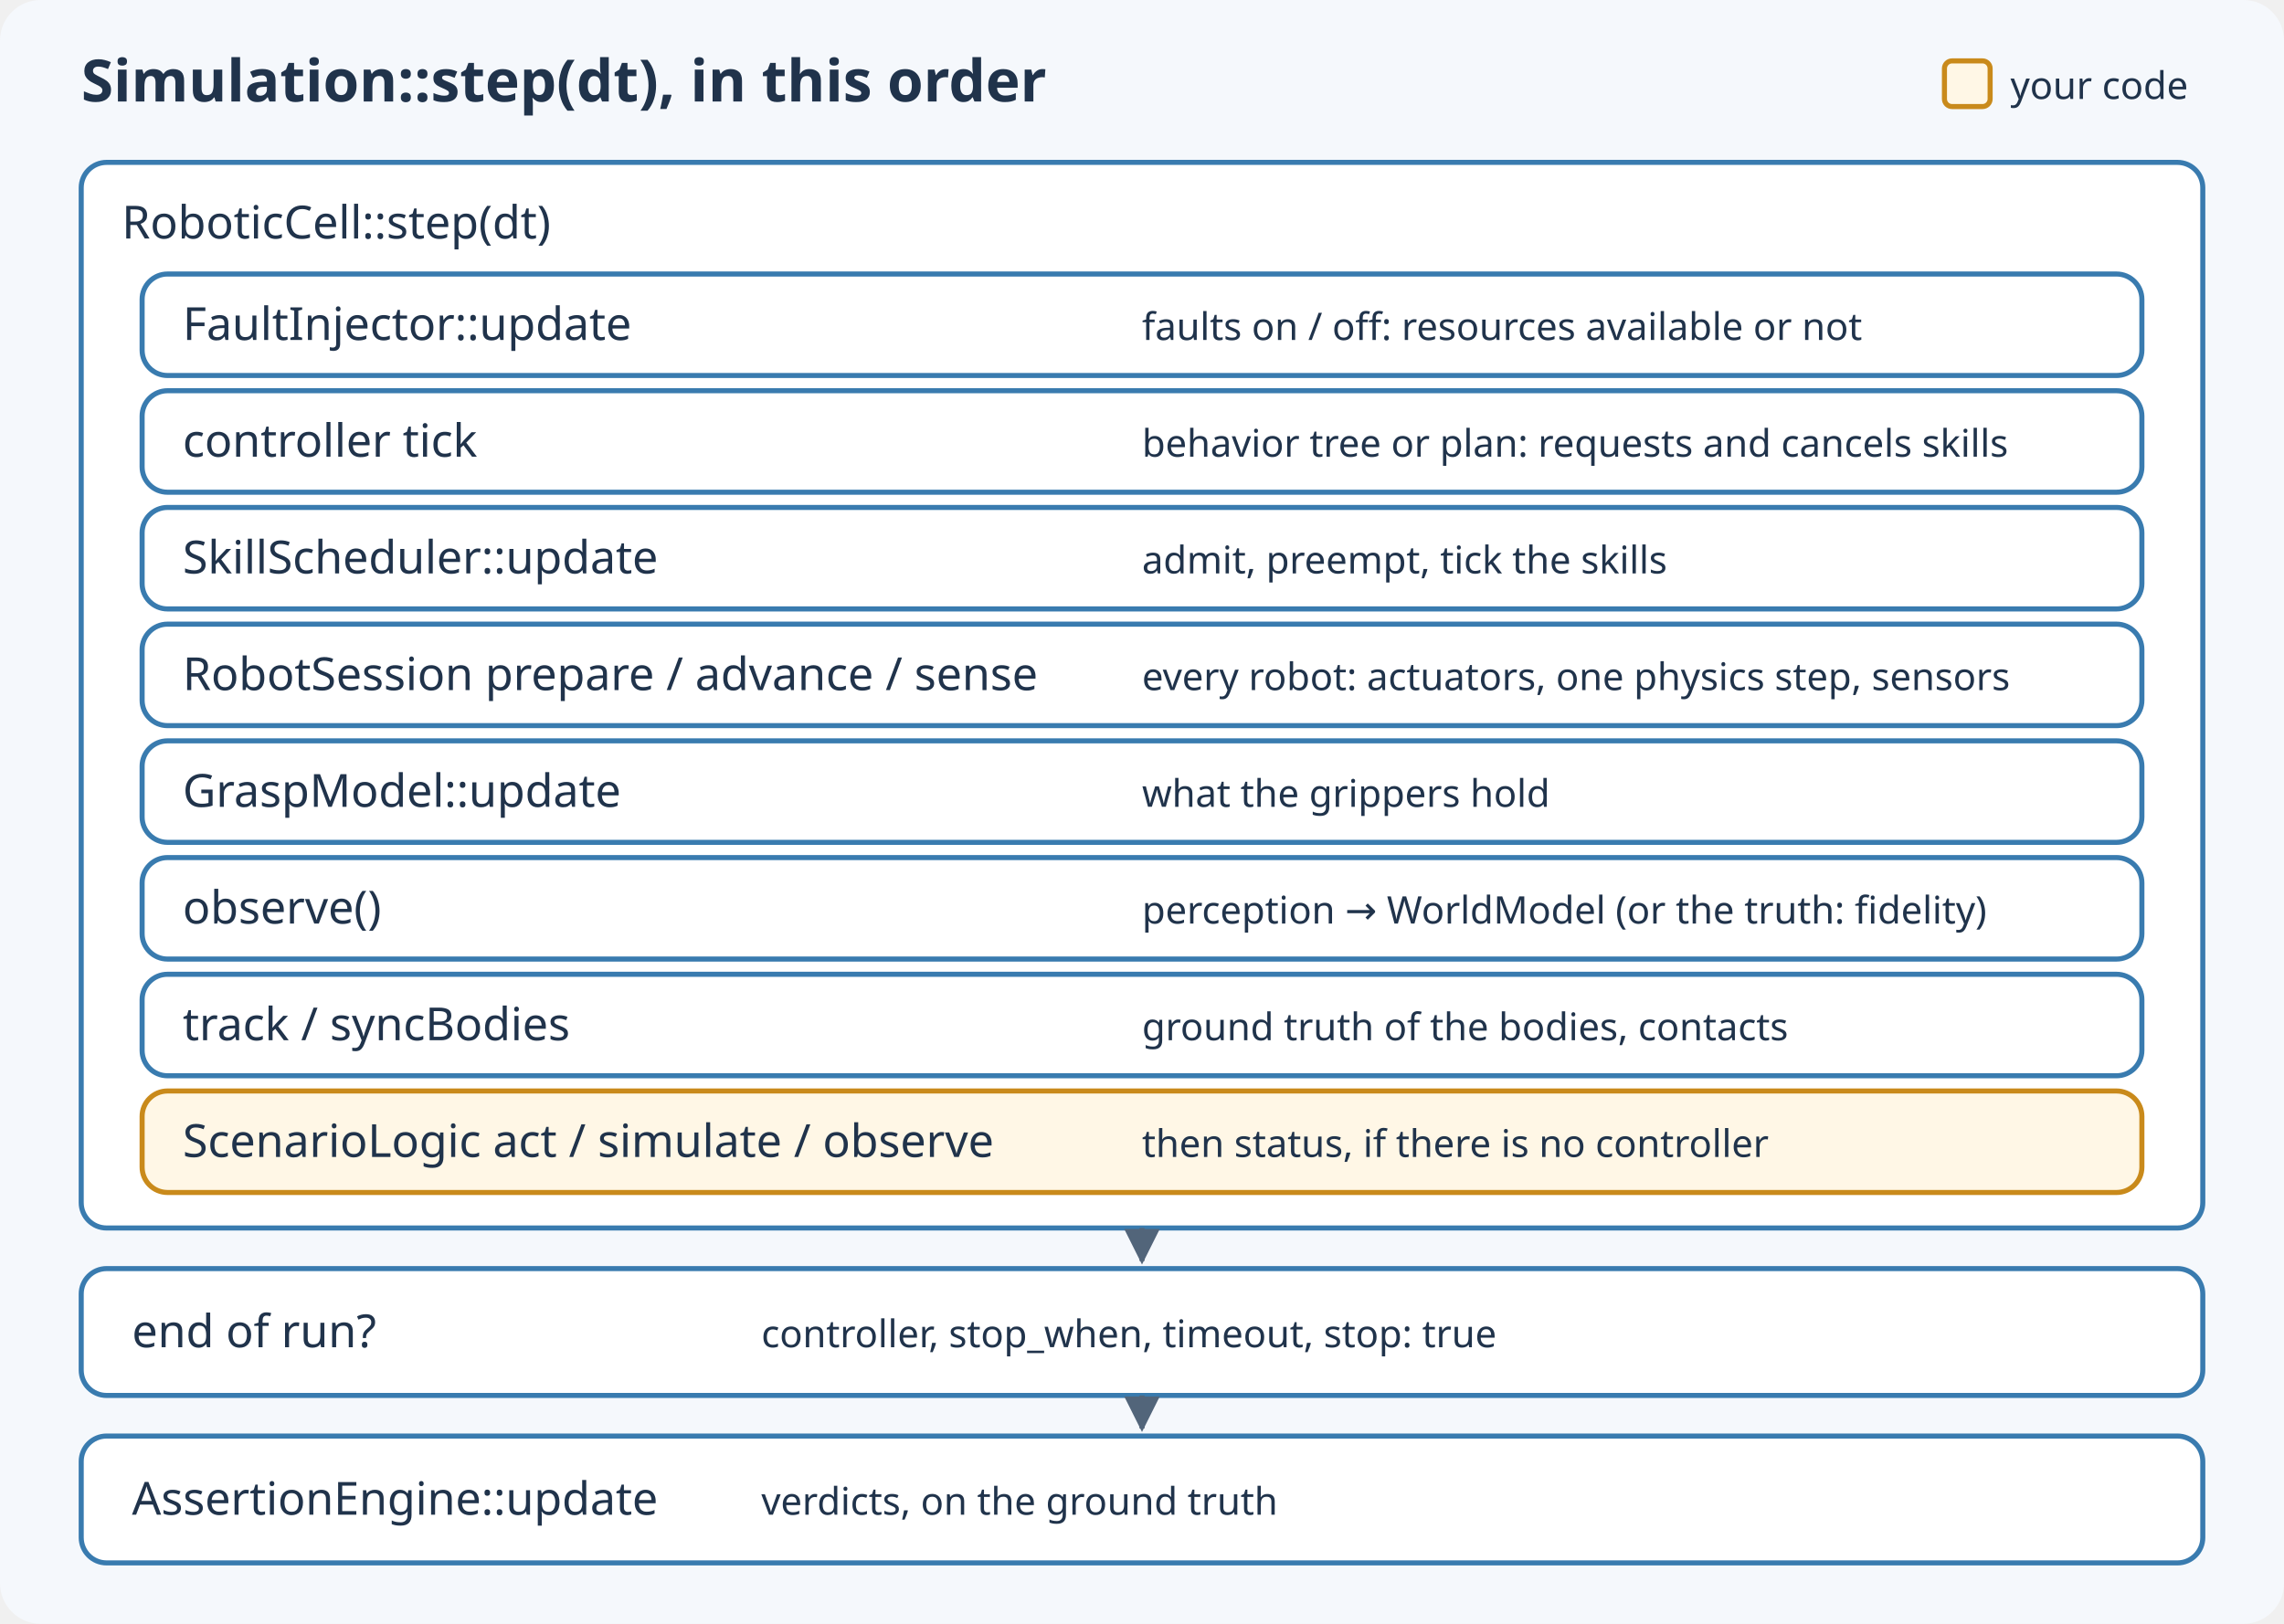
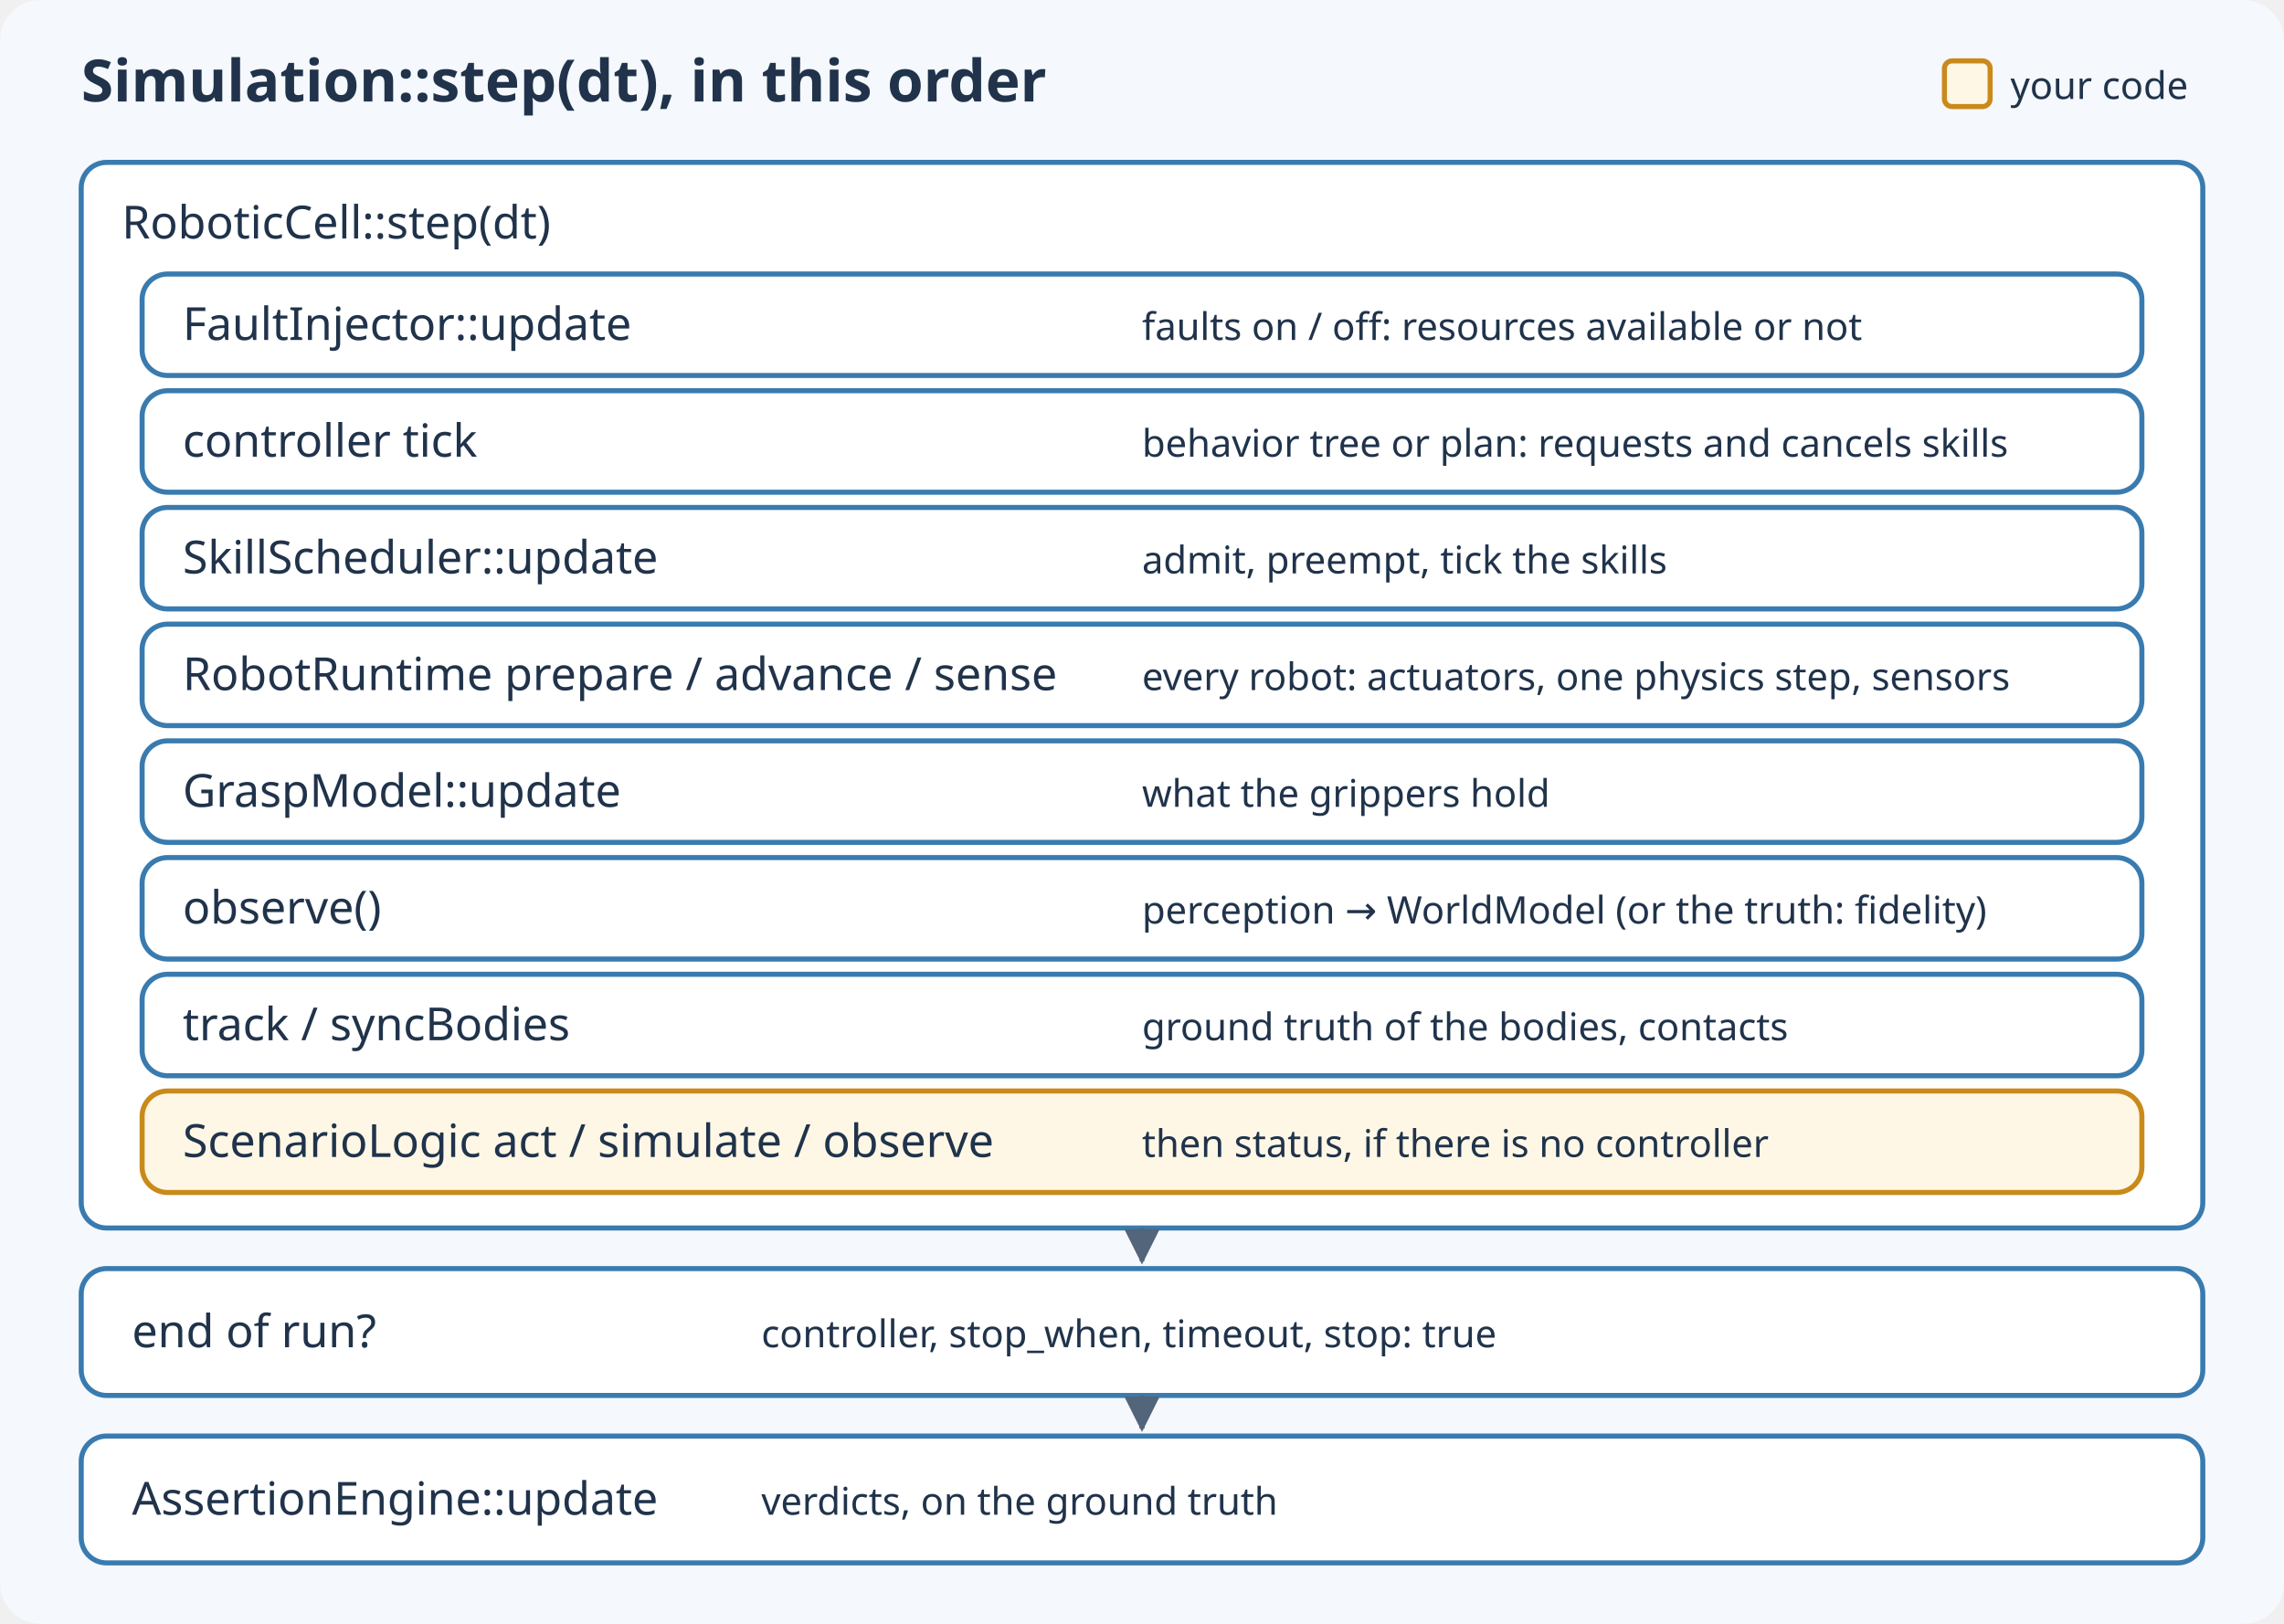
<svg xmlns="http://www.w3.org/2000/svg" viewBox="0 0 900 640" role="img" aria-labelledby="title desc">
  <defs>
    <marker id="arrow" viewBox="0 0 10 10" refX="9" refY="5" markerWidth="7" markerHeight="7" orient="auto-start-reverse">
      <path d="M0 0 10 5 0 10Z" fill="#52657a" />
    </marker>
  </defs>
  <style>
text {font-family: sans-serif; font-size: 18px; fill: #20334b;}
.heading {font-size: 23px; font-weight: bold;}
.small {font-size: 15px;}
.note {font-size: 15px; fill: #52657a; font-style: italic;}
.box {fill: #fff; stroke: #397baf; stroke-width: 2;}
.yours {fill: #fff7e6; stroke: #c98a1b; stroke-width: 2;}
.file {fill: #eef4ea; stroke: #5f8f4e; stroke-width: 2;}
.lib {fill: #eceff3; stroke: #7a8796; stroke-width: 2;}
.future {fill: #f5f8fc; stroke: #7a8796; stroke-width: 2; stroke-dasharray: 6 4;}
.fail {fill: #fdecee; stroke: #b5345a; stroke-width: 2;}
.ok {fill: #e9f5ec; stroke: #3d8b57; stroke-width: 2;}
.line {fill: none; stroke: #52657a; stroke-width: 2;}
.dashed {fill: none; stroke: #52657a; stroke-width: 2; stroke-dasharray: 6 5;}
.arrow {fill: none; stroke: #52657a; stroke-width: 2; marker-end: url(#arrow);}
.darrow {fill: none; stroke: #52657a; stroke-width: 2; stroke-dasharray: 6 5; marker-end: url(#arrow);}
</style>
  <rect width="900" height="640" rx="16" fill="#f5f8fc" />
  <text x="32" y="40" class="heading">Simulation::step(dt), in this order</text>
  <rect x="32" y="64" width="836" height="420" rx="10" class="box" />
  <text x="48" y="94">RoboticCell::step(dt)</text>
  <rect x="56" y="108" width="788" height="40" rx="10" class="box" />
  <text x="72" y="134">FaultInjector::update</text>
  <text x="450" y="134" class="small">faults on / off: resources available or not</text>
  <rect x="56" y="154" width="788" height="40" rx="10" class="box" />
  <text x="72" y="180">controller tick</text>
  <text x="450" y="180" class="small">behavior tree or plan: requests and cancels skills</text>
  <rect x="56" y="200" width="788" height="40" rx="10" class="box" />
  <text x="72" y="226">SkillScheduler::update</text>
  <text x="450" y="226" class="small">admit, preempt, tick the skills</text>
  <rect x="56" y="246" width="788" height="40" rx="10" class="box" />
-   <text x="72" y="272">RobotSession prepare / advance / sense</text>
+   <text x="72" y="272">RobotRuntime prepare / advance / sense</text>
  <text x="450" y="272" class="small">every robot: actuators, one physics step, sensors</text>
  <rect x="56" y="292" width="788" height="40" rx="10" class="box" />
  <text x="72" y="318">GraspModel::update</text>
  <text x="450" y="318" class="small">what the grippers hold</text>
  <rect x="56" y="338" width="788" height="40" rx="10" class="box" />
  <text x="72" y="364">observe()</text>
  <text x="450" y="364" class="small">perception → WorldModel (or the truth: fidelity)</text>
  <rect x="56" y="384" width="788" height="40" rx="10" class="box" />
  <text x="72" y="410">track / syncBodies</text>
  <text x="450" y="410" class="small">ground truth of the bodies, contacts</text>
  <rect x="56" y="430" width="788" height="40" rx="10" class="yours" />
  <text x="72" y="456">ScenarioLogic act / simulate / observe</text>
  <text x="450" y="456" class="small">then status, if there is no controller</text>
  <rect x="32" y="500" width="836" height="50" rx="10" class="box" />
  <text x="52" y="531">end of run?</text>
  <text x="300" y="531" class="small">controller, stop_when, timeout, stop: true</text>
  <rect x="32" y="566" width="836" height="50" rx="10" class="box" />
  <text x="52" y="597">AssertionEngine::update</text>
  <text x="300" y="597" class="small">verdicts, on the ground truth</text>
  <path d="M450 484 L450 497" class="arrow" />
  <path d="M450 550 L450 563" class="arrow" />
  <rect x="766.2" y="24" width="18" height="18" rx="3" class="yours" />
  <text x="792.2" y="39" class="small">your code</text>
</svg>
